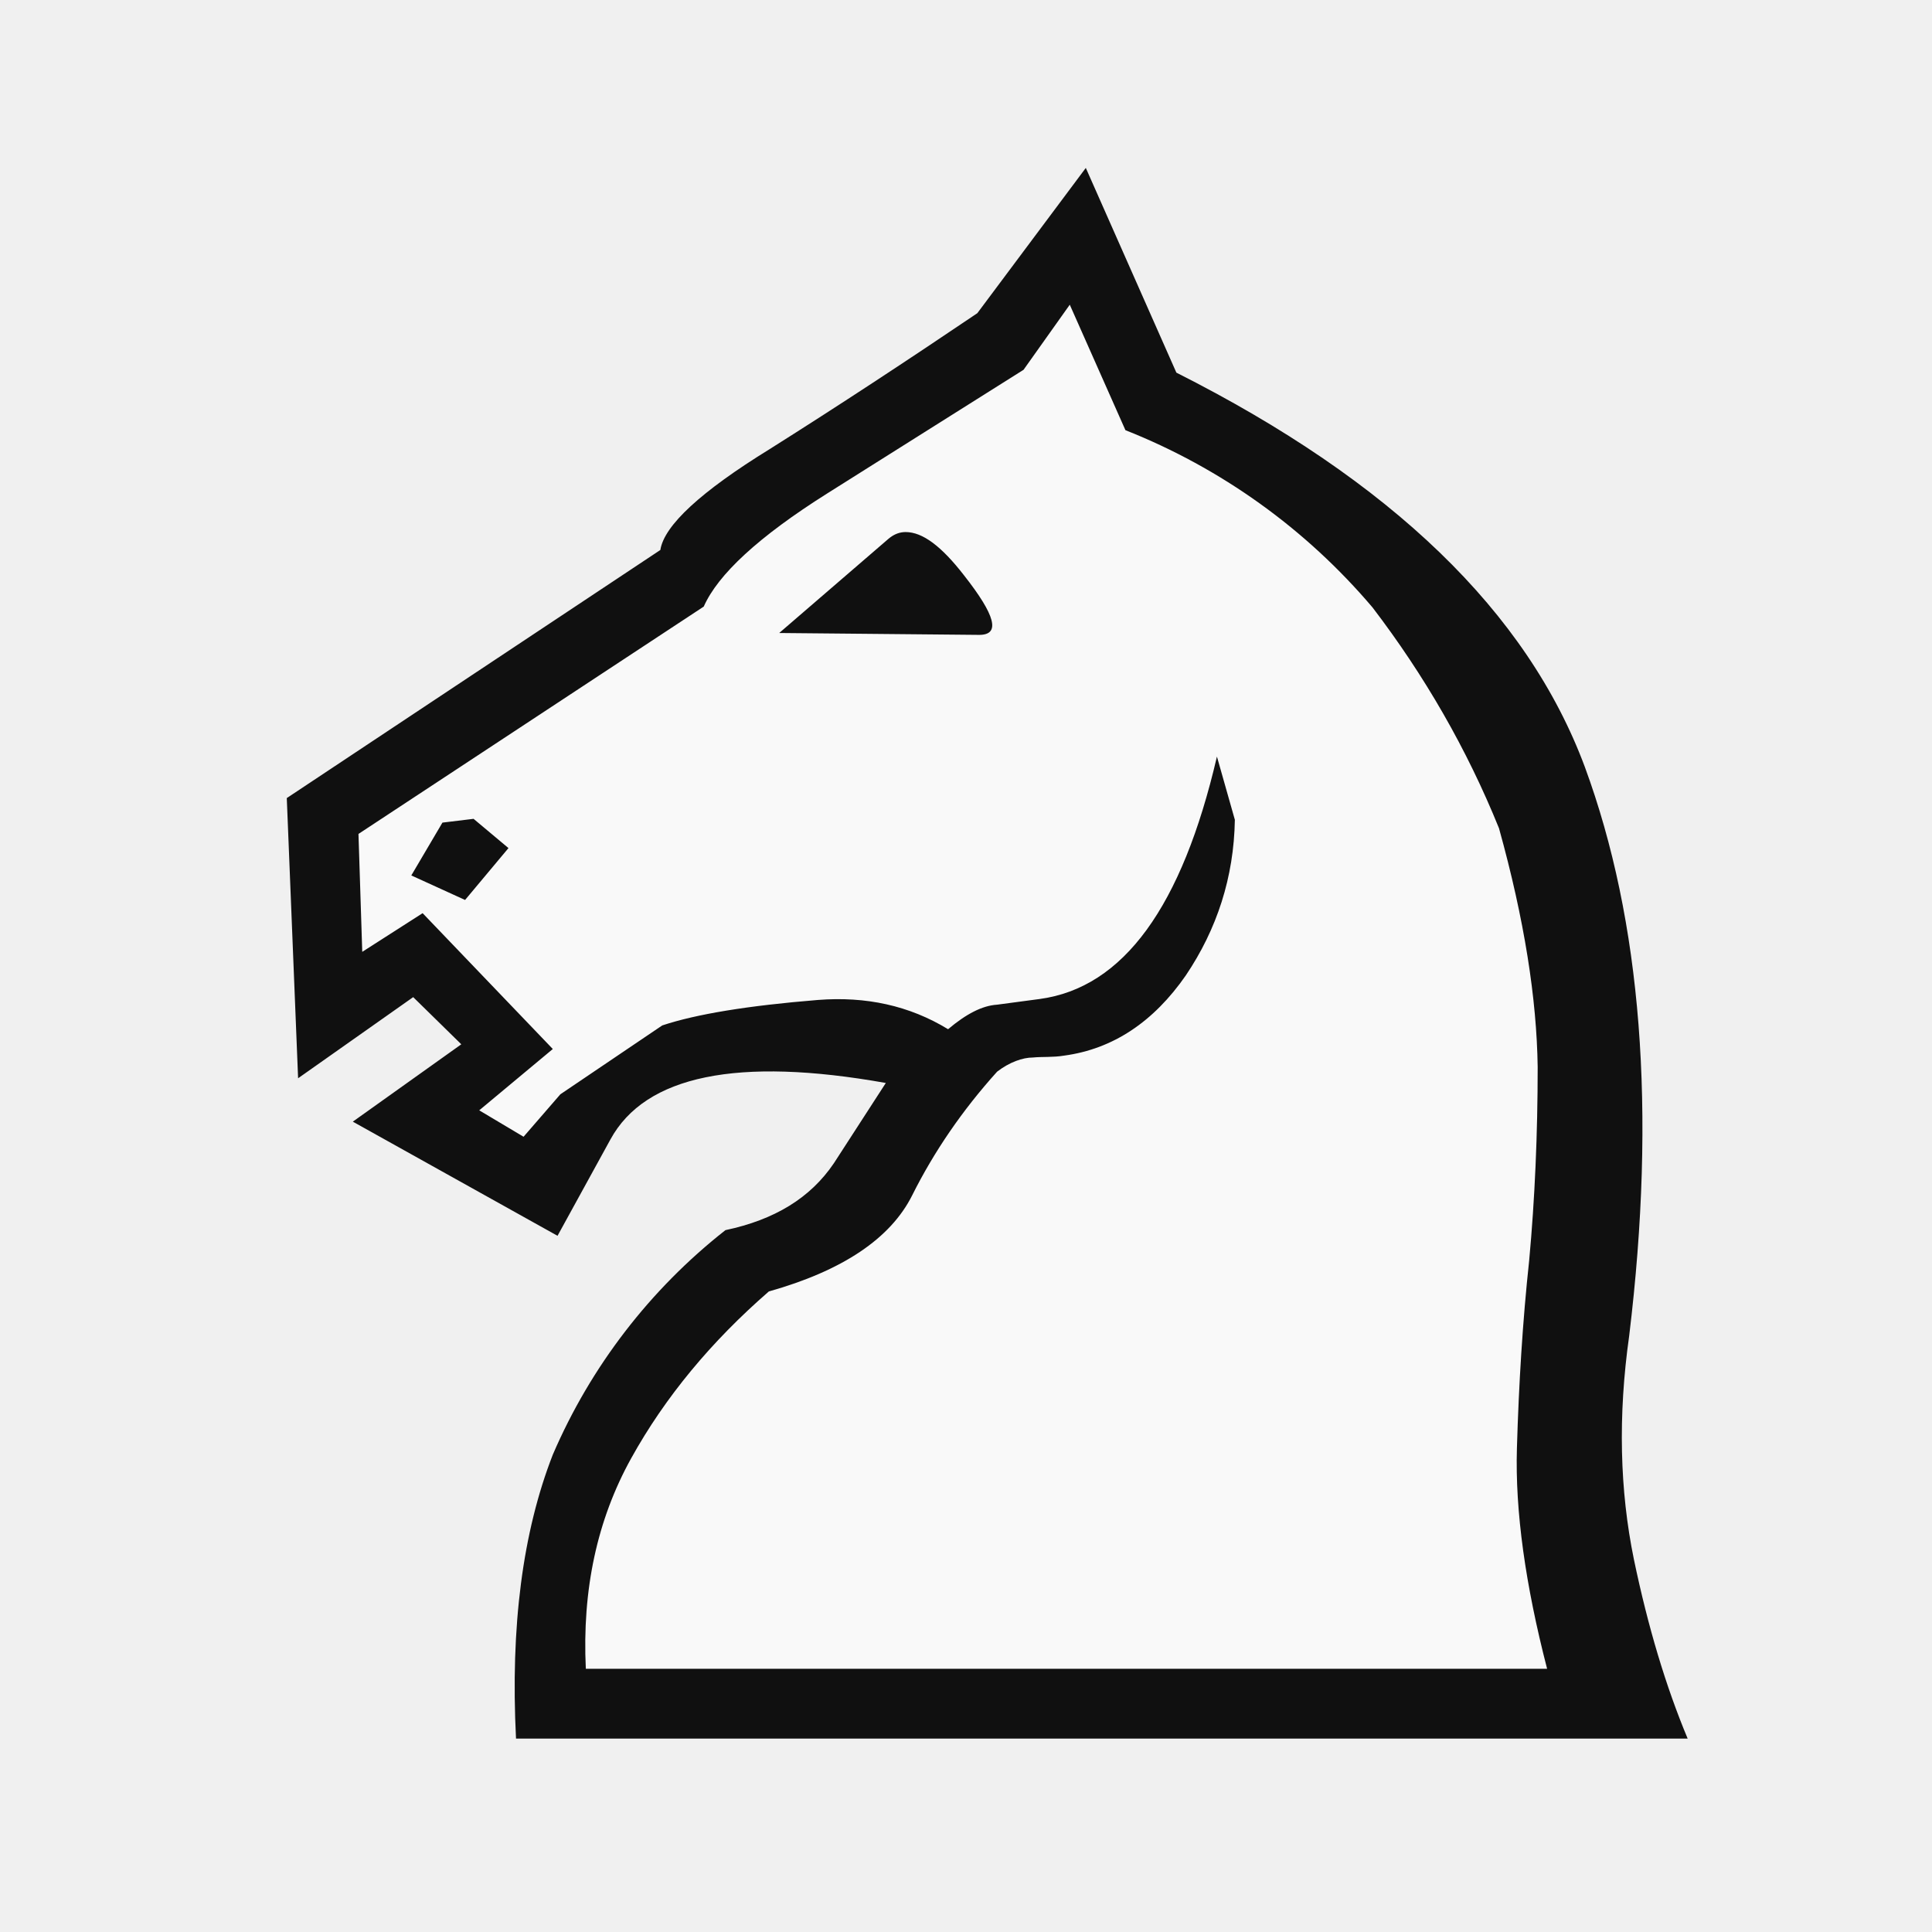
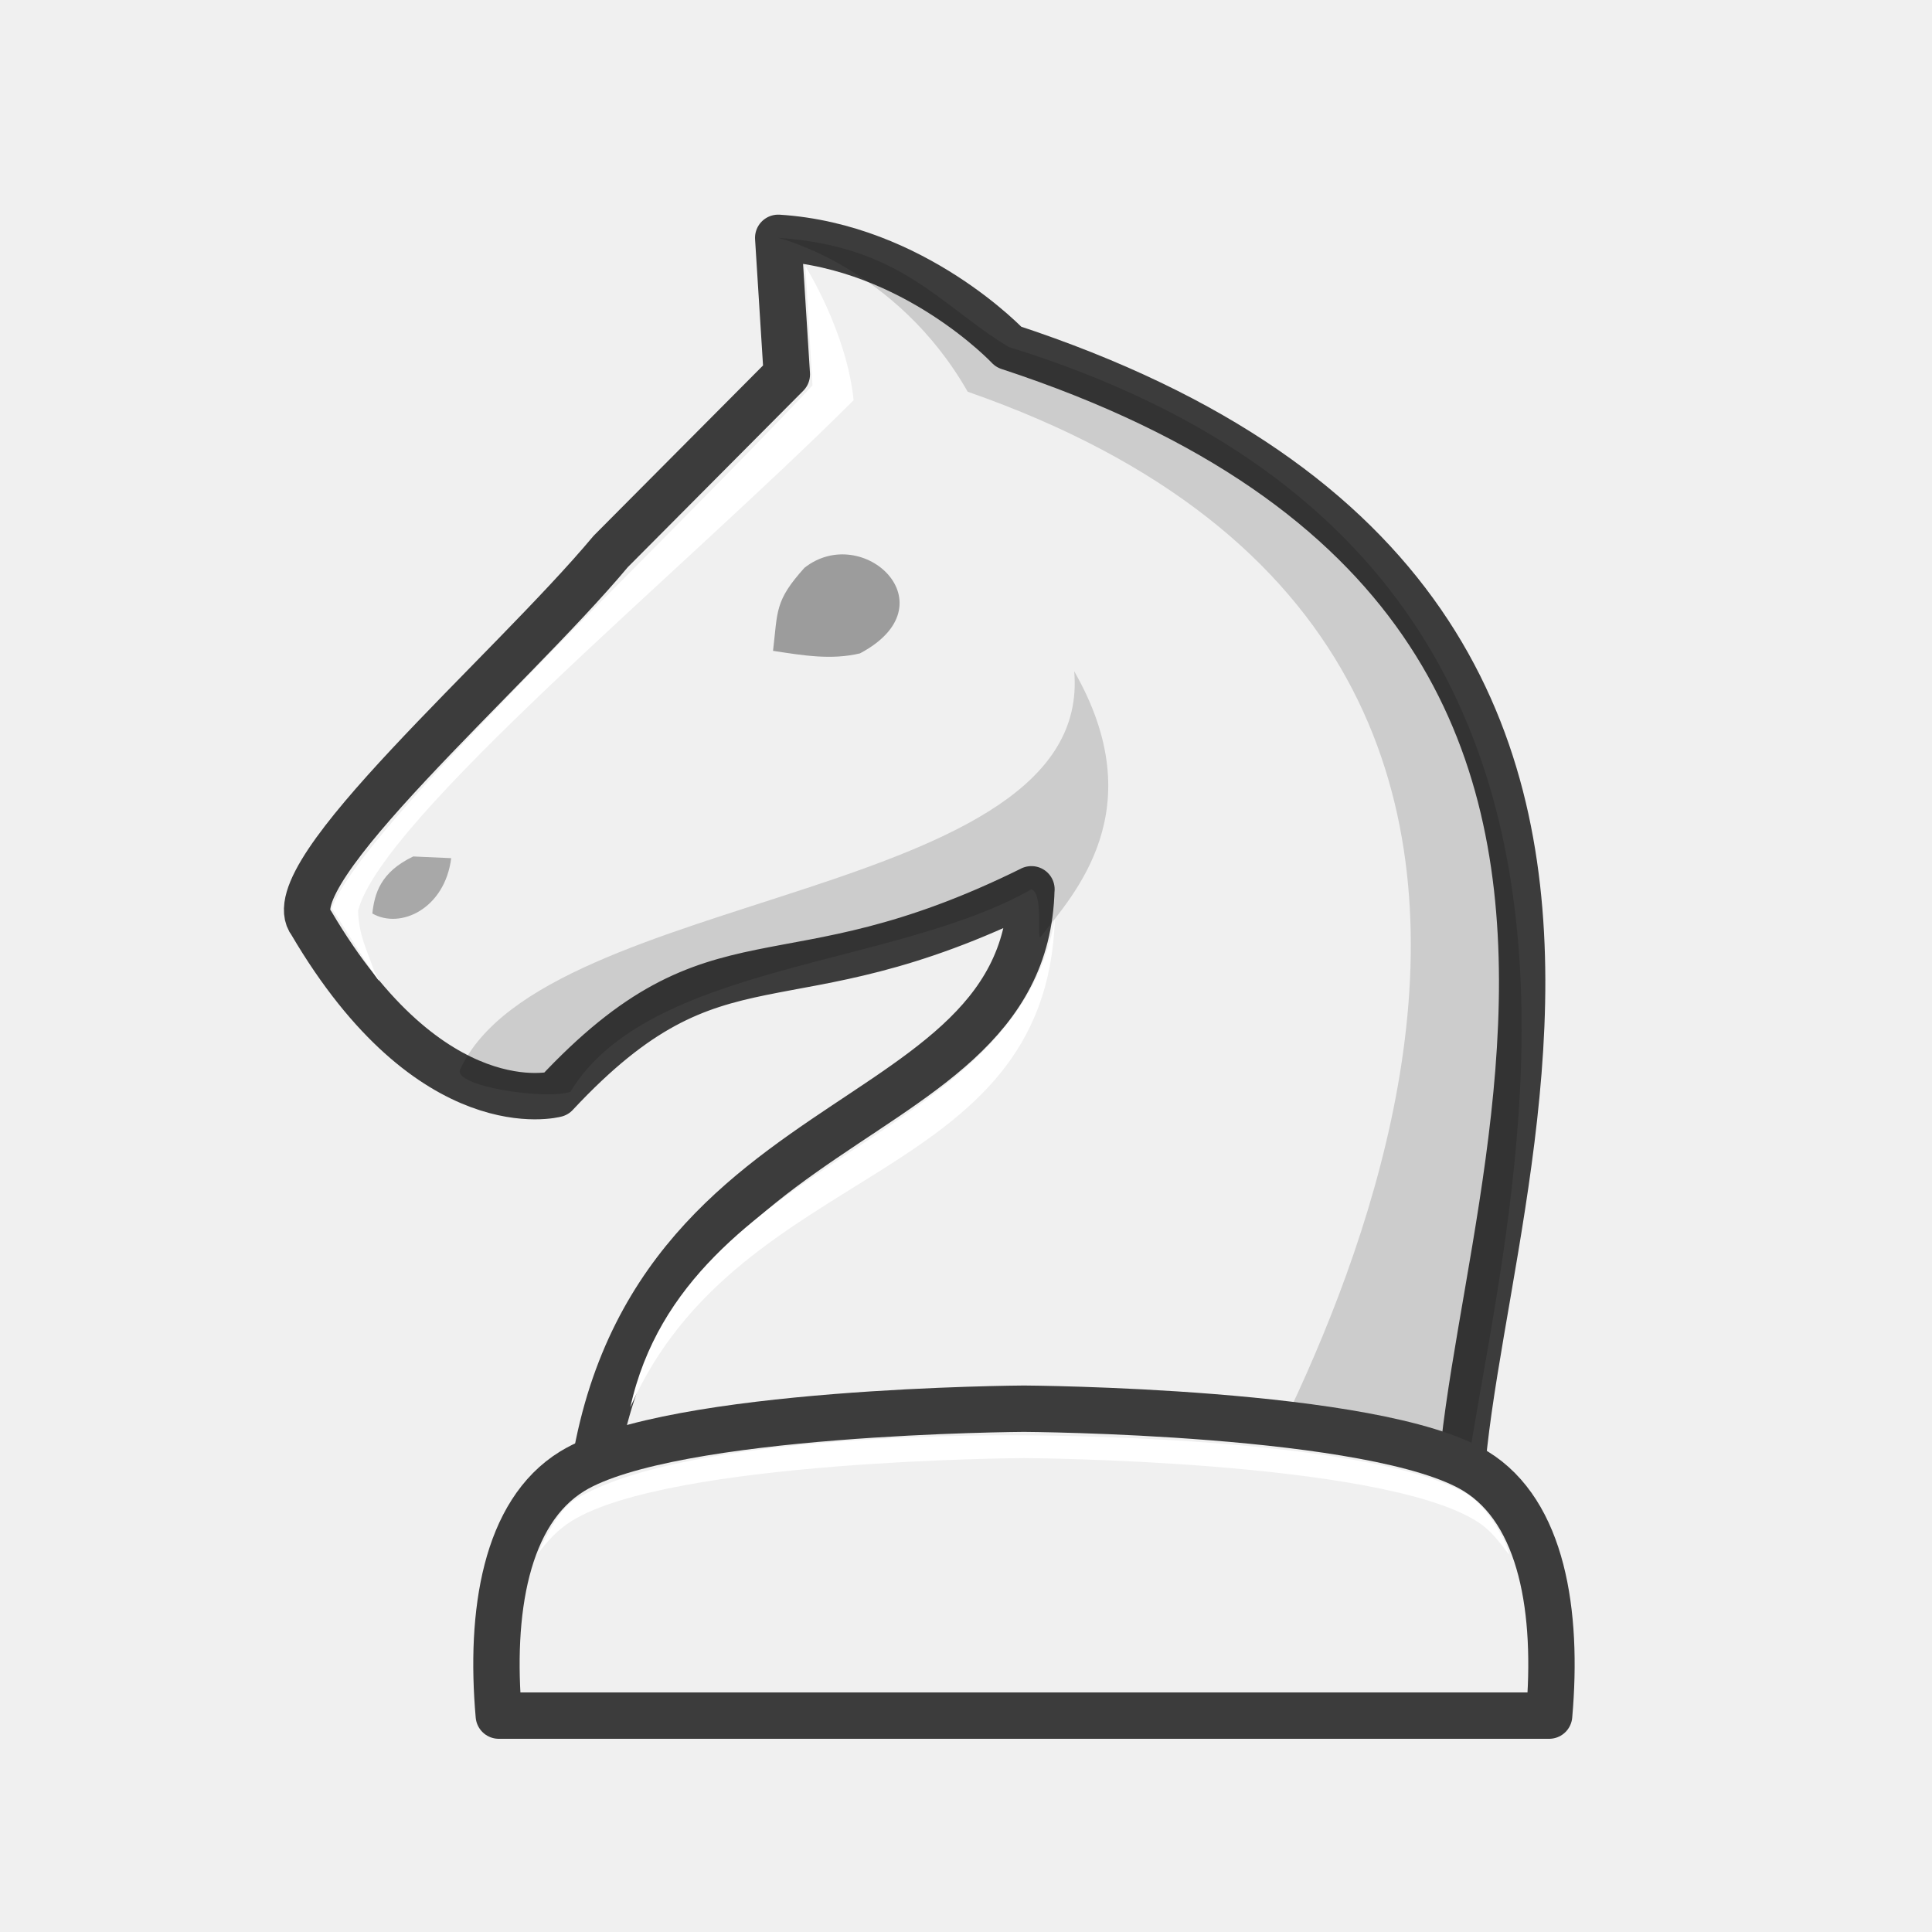
- <svg xmlns="http://www.w3.org/2000/svg" style="color-scheme:light only" viewBox="0 0 2048 2048">
-   <path fill="#f9f9f9" d="m352 861 787-569 94 148s336 103 398 388c63 286 51 974 51 974l-1088 9s-37-290 184-460c221-171 221-212 221-212s-226-71-295-16-117 138-117 138l-129-67 74-85-88-97-94 56z" />
-   <path fill="#101010" d="m1151 178-115 154c-74 50-147 98-220 144-73 45-112 81-116 107L304 846l12 297 122-86 51 50-115 82 217 121 56-102c37-68 135-88 292-60l-55 85c-25 37-63 60-115 71a608 608 0 0 0-183 238c-32 82-45 182-39 301h1242c-23-55-42-118-57-190-15-73-17-152-5-237 29-239 13-440-47-603-61-164-205-303-433-418zm-17 145 59 133a664 664 0 0 1 262 188c55 72 100 150 134 234 27 97 40 181 41 253 0 71-3 140-9 205-7 65-11 131-13 199-2 67 9 145 32 234H621c-4-84 12-158 48-223s85-124 146-177c78-22 129-56 152-102s53-90 90-131c13-10 27-15 38-15 10-1 21 0 33-2 52-7 95-36 129-85 33-49 51-104 52-165l-19-67c-37 159-99 245-188 257l-45 6c-16 1-33 10-52 26-41-25-87-35-138-31q-111 9-165 27l-108 73-39 45-47-28 78-65-138-144-64 41-4-125 366-241c15-34 58-74 131-120l208-131zM960 564c-6 0-12 2-18 7L826 671l212 2c23 0 17-21-16-63-24-31-44-46-62-46M502 868l-33 4-33 56 57 26 46-55z" />
+ <svg xmlns="http://www.w3.org/2000/svg" style="color-scheme:light only" fill-rule="evenodd" clip-rule="evenodd" image-rendering="optimizeQuality" shape-rendering="geometricPrecision" text-rendering="geometricPrecision" viewBox="-1.5 0 50 50">
+   <path fill="#f0f0f0" stroke="#3c3c3c" stroke-linejoin="round" stroke-width="1.2" d="M25.192 23.015c-.165 6.967-11.758 5.219-11.516 18.104l22.86.118c-2.094-6.442 9.69-25.16-11.931-32.258v-0s-2.438-2.601-5.965-2.824l.223 3.535-4.558 4.582c-2.629 3.146-8.735 8.378-7.751 9.611 3.116 5.304 6.331 4.432 6.331 4.432 4.242-4.543 5.819-2.089 12.309-5.3z" />
+   <path d="M19.32 14.694c-.776.861-.69 1.116-.814 2.15.805.123 1.507.24 2.249.066 2.381-1.262.075-3.403-1.435-2.216z" opacity=".35" paint-order="fill markers stroke" />
+   <path d="M9.192 22.166c-.85.408-.998.961-1.056 1.475.729.418 1.877-.126 2.041-1.432l-.985-.044z" opacity=".3" />
+   <path fill="#fff" d="M8.191 25.15s.652 1.137-1.102-1.641c.659-1.977 8.263-9.08 12.438-13.534l-.184-3.086s1.069 1.69 1.248 3.468c-4.39 4.39-12.22 10.833-12.824 13.213.023.674.24 1.028.423 1.58z" />
+   <path d="M13.26 28.257c2.029-3.337 8.391-3.224 11.932-5.242.323.102.13 1.37.24 1.23.848-1.09 2.926-3.279.868-6.874.521 5.957-13.718 5.591-15.89 10.305-.201.435 2.182.793 2.85.582z" opacity=".15" />
+   <path fill="#fff" d="M25.8 23.781c-1.013 5.813-9.545 6.117-10.988 12.641 2.833-6.406 10.762-5.714 10.988-12.641" />
+   <path d="M18.64 6.156s3.051.738 4.904 3.982c20.499 7.154 7.641 27.937 5.788 31.073l7.203.026c-1.987-3.243 9.548-25.597-11.931-32.258-1.776-1.069-2.768-2.609-5.965-2.824z" opacity=".15" />
+   <path fill="#f0f0f0" stroke="#3c3c3c" stroke-linejoin="round" stroke-width="1.2" d="M25 36.457s-9.131.048-11.691 1.619c-1.727 1.06-2.135 3.651-1.9 6.324h27.182c.235-2.672-.172-5.264-1.9-6.324-2.56-1.571-11.691-1.619-11.691-1.619z" />
+   <path fill="#fff" d="M25 37.147s-8.712-.137-11.624 1.666c-.37.229-.699.839-.954 1.39.261-.331.502-.613.887-.849 2.56-1.571 11.691-1.619 11.691-1.619s9.132.048 11.692 1.619c.391.24.592.532.856.87.026-.076-.408-1.158-1.144-1.596-2.755-1.492-11.403-1.481-11.403-1.481z" />
</svg>
